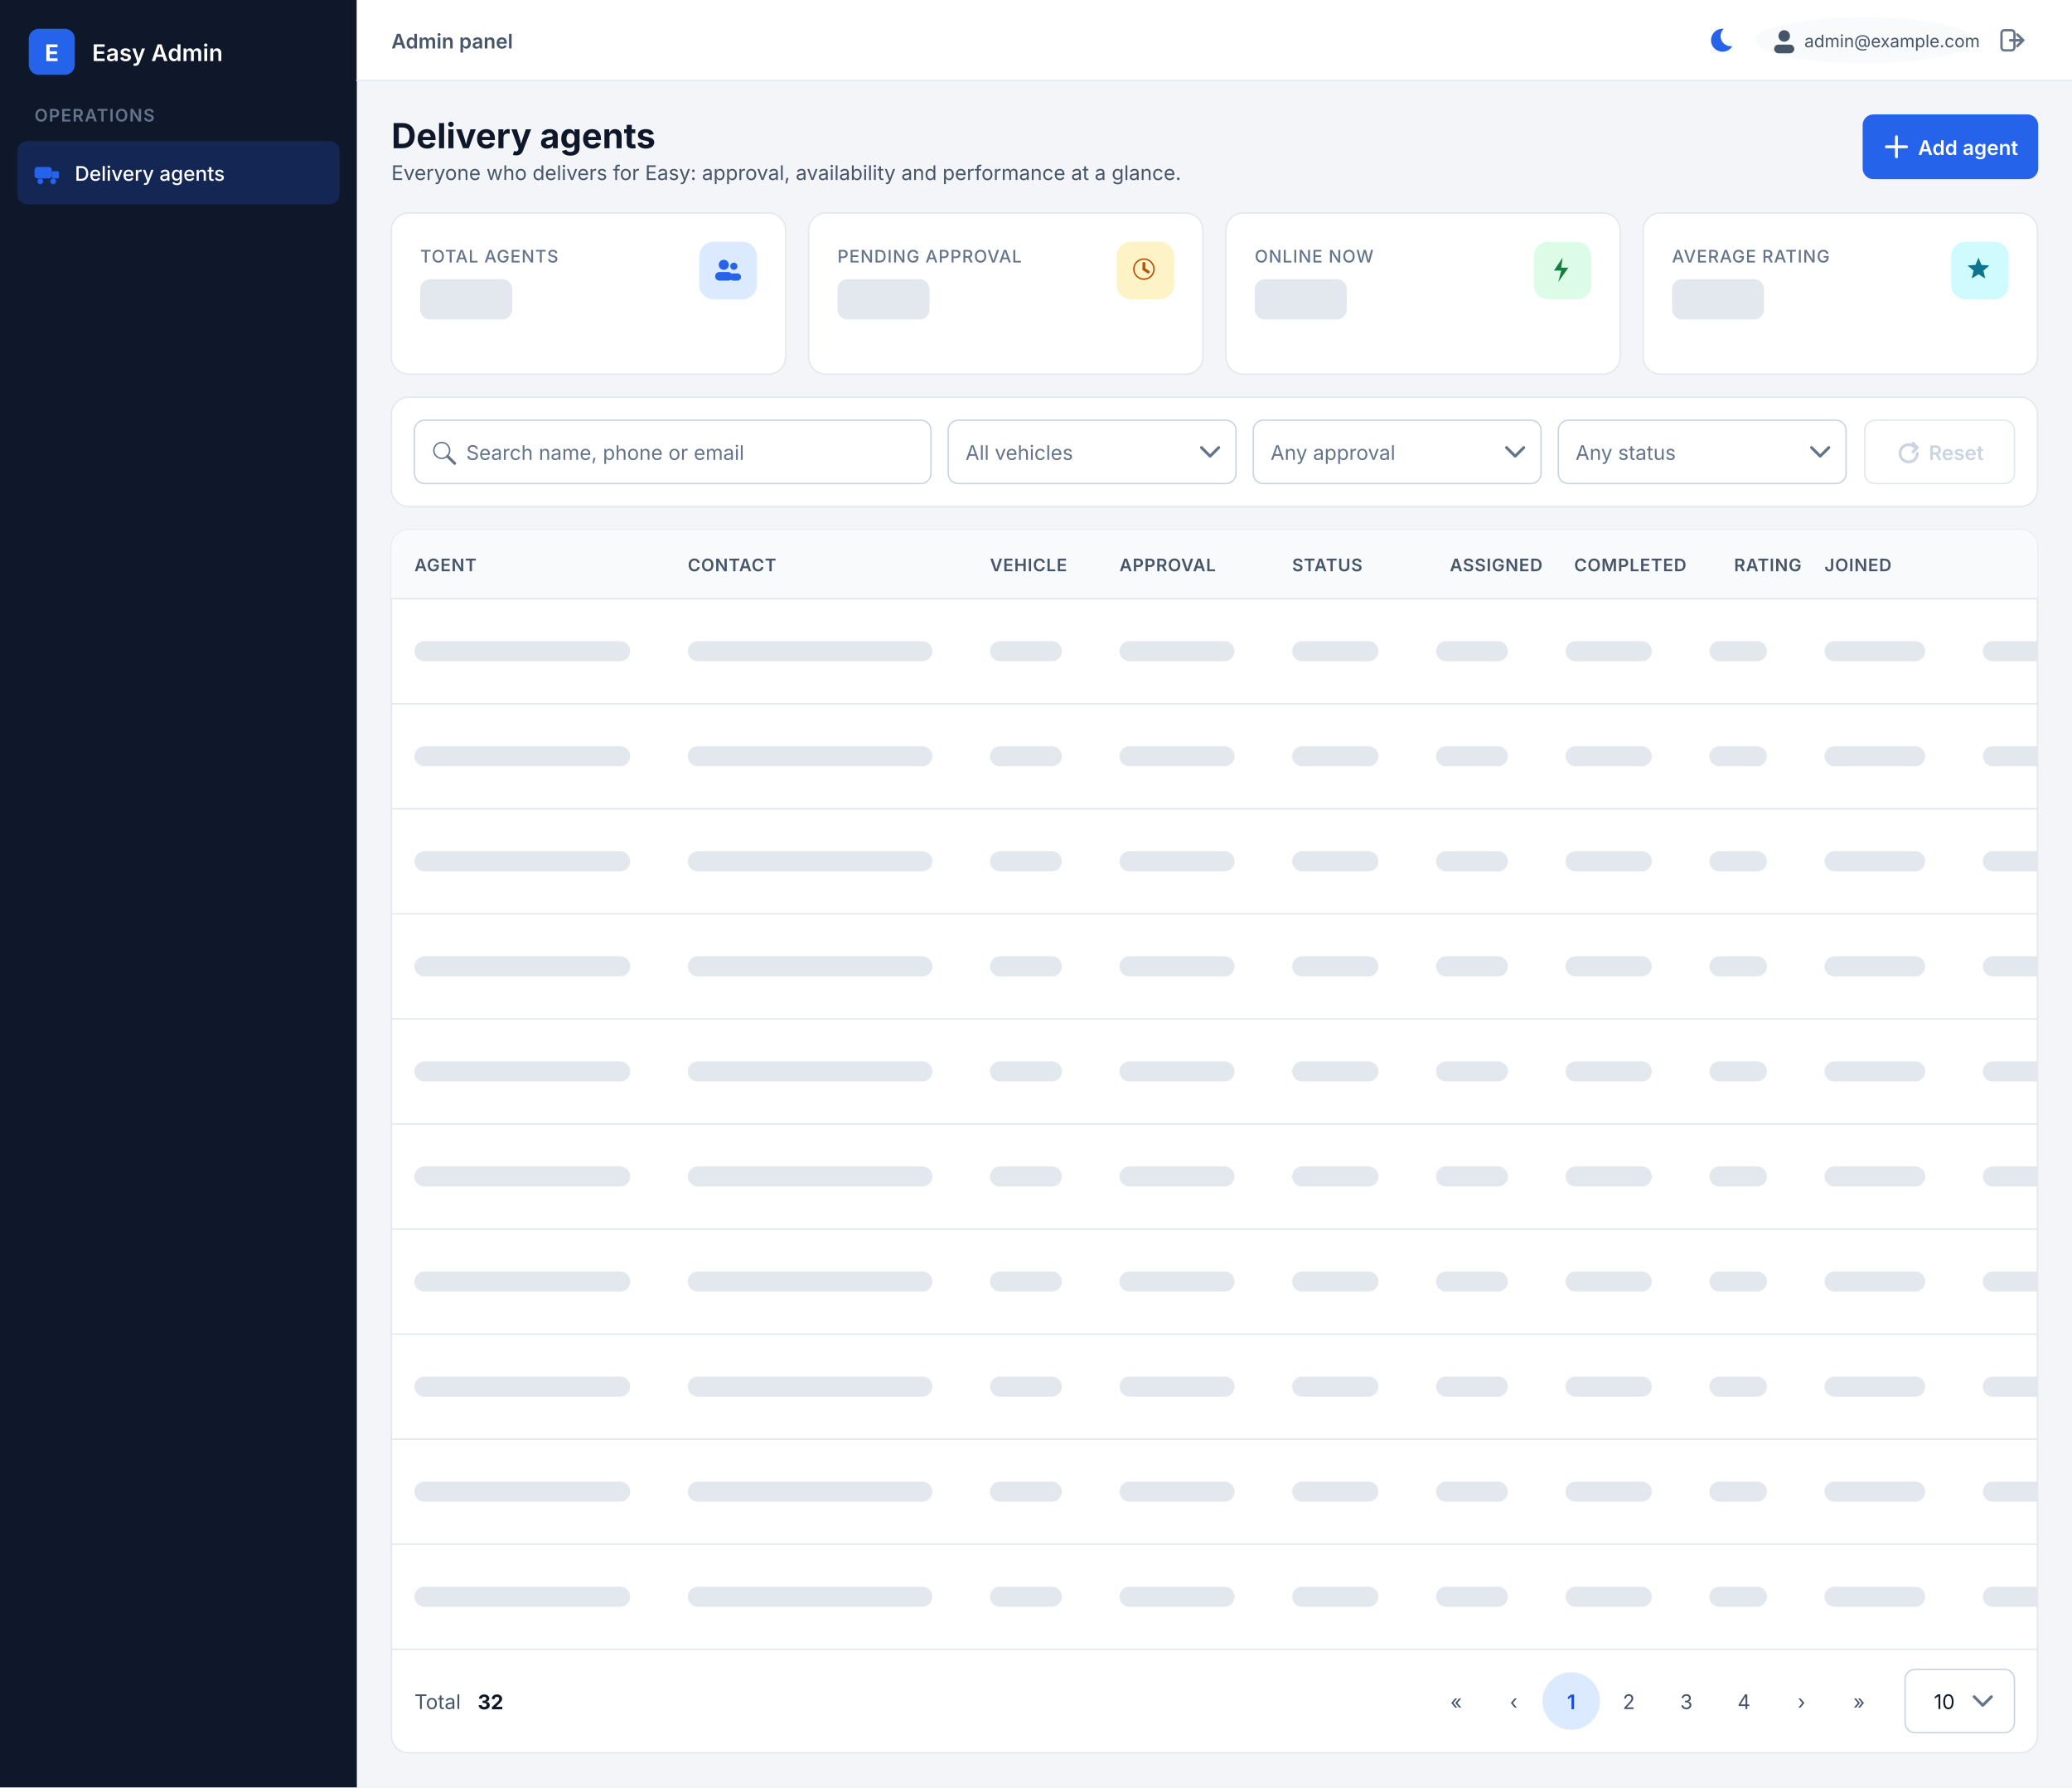
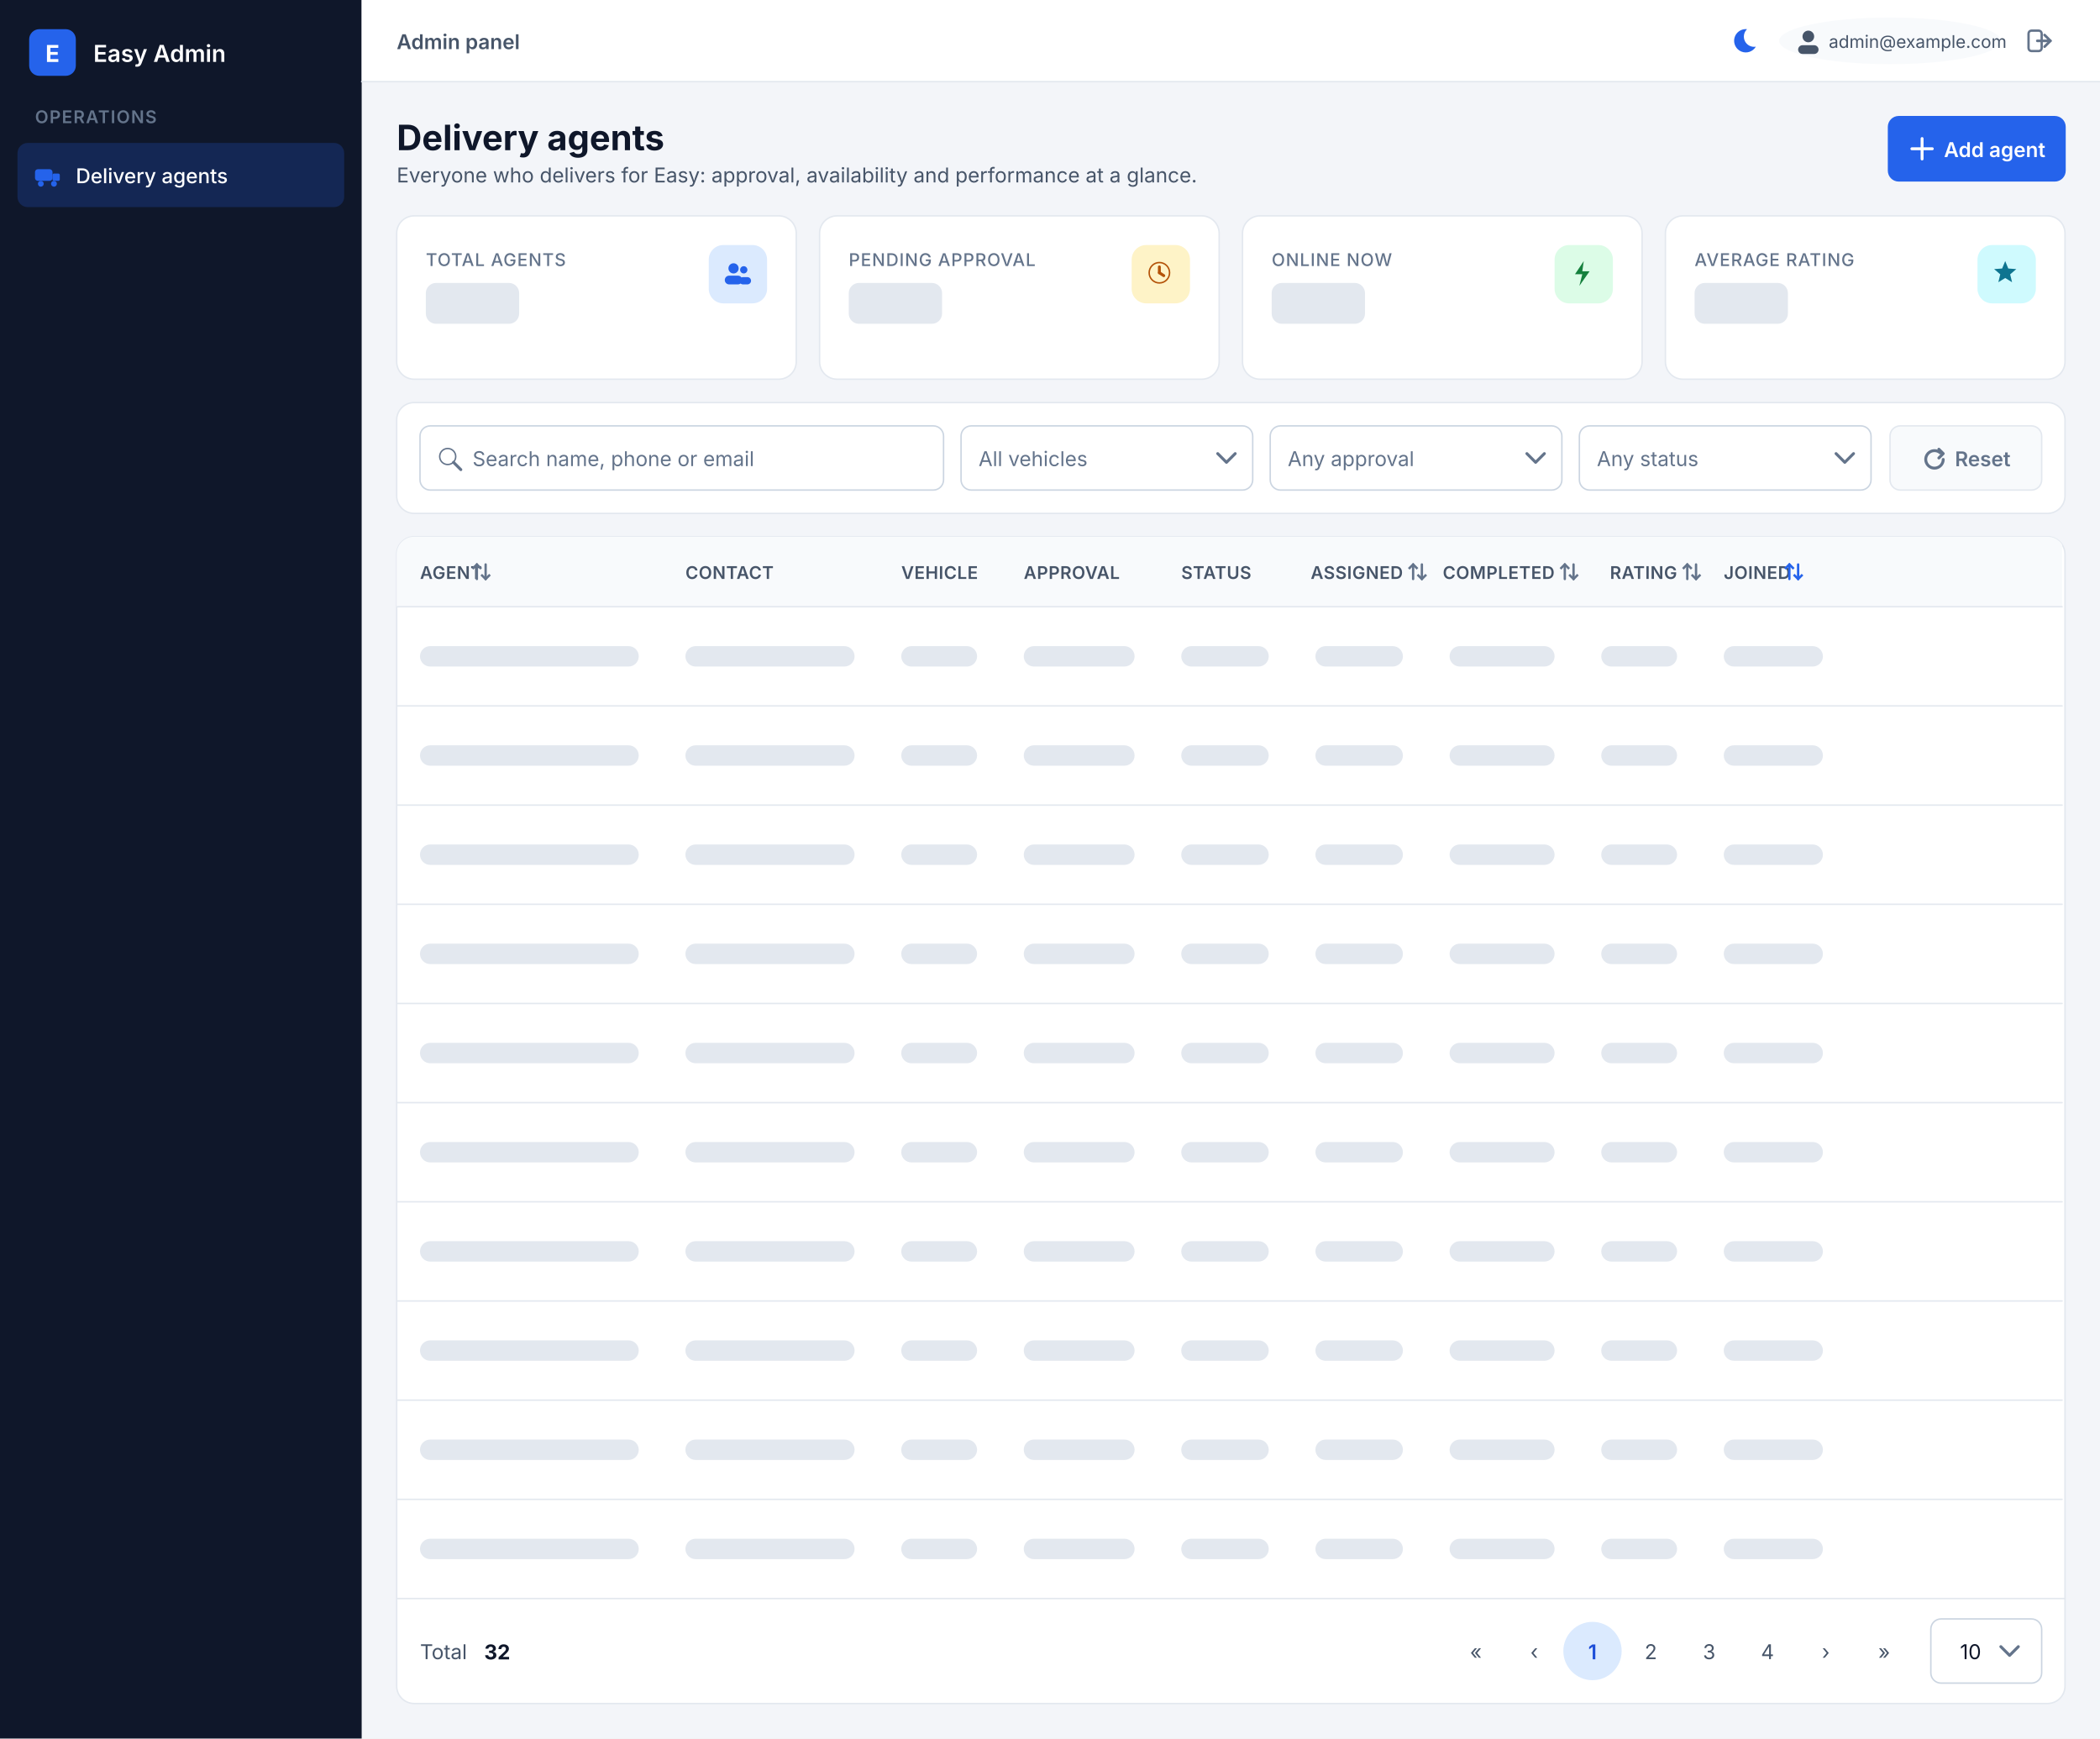
- <svg xmlns="http://www.w3.org/2000/svg" width="1440" height="1242" viewBox="0 0 1440 1242" font-family="Inter, Arial, sans-serif">
-   <rect x="0" y="0" width="1440" height="1242" rx="0" fill="#f3f5f9" />
-   <rect x="0" y="0" width="248" height="1242" rx="0" fill="#0f172a" />
+ <svg xmlns="http://www.w3.org/2000/svg" width="1440" height="1192" viewBox="0 0 1440 1192" font-family="Inter, Arial, sans-serif">
+   <rect x="0" y="0" width="1440" height="1192" rx="0" fill="#f3f5f9" />
+   <rect x="0" y="0" width="248" height="1192" rx="0" fill="#0f172a" />
  <rect x="20" y="20" width="32" height="32" rx="7" fill="#2563eb" />
  <text x="36" y="36.5" font-family="Inter, Arial, sans-serif" font-size="16" font-weight="700" fill="#ffffff" text-anchor="middle" dominant-baseline="middle">E</text>
  <text x="64" y="36.5" font-family="Inter, Arial, sans-serif" font-size="16" font-weight="600" fill="#ffffff" text-anchor="start" dominant-baseline="middle">Easy Admin</text>
  <text x="24" y="80" font-family="Inter, Arial, sans-serif" font-size="12" font-weight="600" fill="#64748b" text-anchor="start" letter-spacing="0.7" dominant-baseline="middle">OPERATIONS</text>
  <rect x="12" y="98" width="224" height="44" rx="7" fill="rgba(37,99,235,0.22)" />
  <rect x="24" y="116" width="12" height="8" rx="2" fill="#2563eb" />
  <rect x="36" y="119" width="5" height="5" rx="1" fill="#2563eb" />
  <circle cx="28" cy="126" r="2" fill="#2563eb" />
  <circle cx="37" cy="126" r="2" fill="#2563eb" />
  <text x="52" y="120.5" font-family="Inter, Arial, sans-serif" font-size="14" font-weight="500" fill="#ffffff" text-anchor="start" dominant-baseline="middle">Delivery agents</text>
  <rect x="248" y="0" width="1192" height="56" rx="0" fill="#ffffff" />
  <line x1="248" y1="56" x2="1440" y2="56" stroke="#e3e8ef" stroke-width="1" stroke-linecap="round" />
  <text x="272" y="28.5" font-family="Inter, Arial, sans-serif" font-size="14" font-weight="600" fill="#475569" text-anchor="start" dominant-baseline="middle">Admin panel</text>
  <rect x="1391" y="21" width="9" height="14" rx="2" fill="none" stroke="#64748b" stroke-width="1.6" />
  <line x1="1397" y1="28" x2="1406" y2="28" stroke="#64748b" stroke-width="1.8" stroke-linecap="round" />
  <polyline points="1402,24 1406,28 1402,32" fill="none" stroke="#64748b" stroke-width="1.8" stroke-linecap="round" stroke-linejoin="round" />
  <rect x="1220" y="12" width="152" height="32" rx="999" fill="#f8fafc" />
  <circle cx="1240" cy="25" r="4" fill="#475569" />
  <rect x="1233" y="31" width="14" height="6" rx="3" fill="#475569" />
  <text x="1254" y="28.5" font-family="Inter, Arial, sans-serif" font-size="12" font-weight="400" fill="#475569" text-anchor="start" dominant-baseline="middle">admin@example.com</text>
  <path d="M1198 20a8 8 0 1 0 6 12a7 7 0 0 1-6-12z" fill="#2563eb" />
  <text x="272" y="94" font-family="Inter, Arial, sans-serif" font-size="24" font-weight="700" fill="#0f172a" text-anchor="start" dominant-baseline="middle">Delivery agents</text>
  <text x="272" y="120" font-family="Inter, Arial, sans-serif" font-size="14" font-weight="400" fill="#475569" text-anchor="start" dominant-baseline="middle">Everyone who delivers for Easy: approval, availability and performance at a glance.</text>
  <rect x="1295" y="80" width="121" height="44" rx="7" fill="#2563eb" stroke="#2563eb" stroke-width="1" />
  <line x1="1318" y1="95" x2="1318" y2="109" stroke="#ffffff" stroke-width="2" stroke-linecap="round" />
  <line x1="1311" y1="102" x2="1325" y2="102" stroke="#ffffff" stroke-width="2" stroke-linecap="round" />
  <text x="1333" y="102.5" font-family="Inter, Arial, sans-serif" font-size="14" font-weight="600" fill="#ffffff" text-anchor="start" dominant-baseline="middle">Add agent</text>
  <rect x="272" y="148" width="274" height="112" rx="12" fill="#ffffff" stroke="#e3e8ef" stroke-width="1" />
  <text x="292" y="178" font-family="Inter, Arial, sans-serif" font-size="12" font-weight="500" fill="#64748b" text-anchor="start" letter-spacing="0.5" dominant-baseline="middle">TOTAL AGENTS</text>
  <rect x="292" y="194" width="64" height="28" rx="7" fill="#e3e8ef" />
  <rect x="486" y="168" width="40" height="40" rx="10" fill="#dbeafe" />
  <circle cx="503" cy="184" r="3.5" fill="#2563eb" />
  <circle cx="510" cy="185" r="2.5" fill="#2563eb" />
  <rect x="497" y="189" width="12" height="6" rx="3" fill="#2563eb" />
  <rect x="507" y="190" width="8" height="5" rx="2.5" fill="#2563eb" />
  <rect x="562" y="148" width="274" height="112" rx="12" fill="#ffffff" stroke="#e3e8ef" stroke-width="1" />
  <text x="582" y="178" font-family="Inter, Arial, sans-serif" font-size="12" font-weight="500" fill="#64748b" text-anchor="start" letter-spacing="0.5" dominant-baseline="middle">PENDING APPROVAL</text>
  <rect x="582" y="194" width="64" height="28" rx="7" fill="#e3e8ef" />
  <rect x="776" y="168" width="40" height="40" rx="10" fill="#fef3c7" />
  <circle cx="795" cy="187" r="7" fill="none" stroke="#b45309" />
  <line x1="795" y1="183" x2="795" y2="187" stroke="#b45309" stroke-width="2" stroke-linecap="round" />
  <line x1="795" y1="187" x2="798" y2="189" stroke="#b45309" stroke-width="2" stroke-linecap="round" />
  <rect x="852" y="148" width="274" height="112" rx="12" fill="#ffffff" stroke="#e3e8ef" stroke-width="1" />
  <text x="872" y="178" font-family="Inter, Arial, sans-serif" font-size="12" font-weight="500" fill="#64748b" text-anchor="start" letter-spacing="0.5" dominant-baseline="middle">ONLINE NOW</text>
  <rect x="872" y="194" width="64" height="28" rx="7" fill="#e3e8ef" />
  <rect x="1066" y="168" width="40" height="40" rx="10" fill="#dcfce7" />
  <polygon points="1086,179 1080,188 1085,188 1083,196 1090,186 1085,186" fill="#15803d" />
  <rect x="1142" y="148" width="274" height="112" rx="12" fill="#ffffff" stroke="#e3e8ef" stroke-width="1" />
  <text x="1162" y="178" font-family="Inter, Arial, sans-serif" font-size="12" font-weight="500" fill="#64748b" text-anchor="start" letter-spacing="0.5" dominant-baseline="middle">AVERAGE RATING</text>
  <rect x="1162" y="194" width="64" height="28" rx="7" fill="#e3e8ef" />
  <rect x="1356" y="168" width="40" height="40" rx="10" fill="#cffafe" />
  <polygon points="1375.0,179.0 1377.1,184.1 1382.6,184.5 1378.4,188.1 1379.7,193.5 1375.0,190.6 1370.3,193.5 1371.6,188.1 1367.4,184.5 1372.9,184.1" fill="#0e7490" />
  <rect x="272" y="276" width="1144" height="76" rx="12" fill="#ffffff" stroke="#e3e8ef" stroke-width="1" />
  <rect x="288" y="292" width="359" height="44" rx="7" fill="#ffffff" stroke="#cbd5e1" stroke-width="1" />
  <circle cx="307" cy="313" r="5.5" fill="none" stroke="#64748b" />
  <line x1="311" y1="317" x2="316" y2="322" stroke="#64748b" stroke-width="2" stroke-linecap="round" />
  <text x="324" y="314.5" font-family="Inter, Arial, sans-serif" font-size="14" font-weight="400" fill="#64748b" text-anchor="start" dominant-baseline="middle">Search name, phone or email</text>
  <rect x="659" y="292" width="200" height="44" rx="7" fill="#ffffff" stroke="#cbd5e1" stroke-width="1" />
  <text x="671" y="314.5" font-family="Inter, Arial, sans-serif" font-size="14" font-weight="400" fill="#64748b" text-anchor="start" dominant-baseline="middle">All vehicles</text>
  <polyline points="835,311 841,317 847,311" fill="none" stroke="#64748b" stroke-width="2" stroke-linecap="round" stroke-linejoin="round" />
  <rect x="871" y="292" width="200" height="44" rx="7" fill="#ffffff" stroke="#cbd5e1" stroke-width="1" />
  <text x="883" y="314.5" font-family="Inter, Arial, sans-serif" font-size="14" font-weight="400" fill="#64748b" text-anchor="start" dominant-baseline="middle">Any approval</text>
  <polyline points="1047,311 1053,317 1059,311" fill="none" stroke="#64748b" stroke-width="2" stroke-linecap="round" stroke-linejoin="round" />
  <rect x="1083" y="292" width="200" height="44" rx="7" fill="#ffffff" stroke="#cbd5e1" stroke-width="1" />
  <text x="1095" y="314.5" font-family="Inter, Arial, sans-serif" font-size="14" font-weight="400" fill="#64748b" text-anchor="start" dominant-baseline="middle">Any status</text>
  <polyline points="1259,311 1265,317 1271,311" fill="none" stroke="#64748b" stroke-width="2" stroke-linecap="round" stroke-linejoin="round" />
-   <rect x="1296" y="292" width="104" height="44" rx="7" fill="#ffffff" stroke="#e3e8ef" stroke-width="1" />
-   <path d="M1332.5 315a6 6 0 1 1-2-4.5" fill="none" stroke="#cbd5e1" stroke-width="2" stroke-linecap="round" />
-   <polyline points="1329.5,308 1332.5,311 1329.5,314" fill="none" stroke="#cbd5e1" stroke-width="2" stroke-linecap="round" stroke-linejoin="round" />
-   <text x="1340.5" y="314.5" font-family="Inter, Arial, sans-serif" font-size="14" font-weight="600" fill="#cbd5e1" text-anchor="start" dominant-baseline="middle">Reset</text>
-   <rect x="272" y="368" width="1144" height="850" rx="12" fill="#ffffff" stroke="#e3e8ef" stroke-width="1" />
+   <rect x="1296" y="292" width="104" height="44" rx="7" fill="#f8fafc" stroke="#e3e8ef" stroke-width="1" />
+   <path d="M1332.5 315a6 6 0 1 1-2-4.5" fill="none" stroke="#64748b" stroke-width="2" stroke-linecap="round" />
+   <polyline points="1329.5,308 1332.5,311 1329.5,314" fill="none" stroke="#64748b" stroke-width="2" stroke-linecap="round" stroke-linejoin="round" />
+   <text x="1340.5" y="314.5" font-family="Inter, Arial, sans-serif" font-size="14" font-weight="600" fill="#64748b" text-anchor="start" dominant-baseline="middle">Reset</text>
+   <rect x="272" y="368" width="1144" height="800" rx="12" fill="#ffffff" stroke="#e3e8ef" stroke-width="1" />
  <defs>
    <clipPath id="clip1784">
-       <rect x="272" y="368" width="1144" height="850" rx="12" />
+       <rect x="272" y="368" width="1144" height="800" rx="12" />
    </clipPath>
  </defs>
  <g clip-path="url(#clip1784)">
-     <rect x="272" y="368" width="1220" height="48" rx="0" fill="#f8fafc" />
-     <line x1="272" y1="416" x2="1492" y2="416" stroke="#e3e8ef" stroke-width="1" stroke-linecap="round" />
-     <text x="288" y="392.5" font-family="Inter, Arial, sans-serif" font-size="12" font-weight="600" fill="#475569" text-anchor="start" letter-spacing="0.4" dominant-baseline="middle">AGENT</text>
-     <text x="478" y="392.5" font-family="Inter, Arial, sans-serif" font-size="12" font-weight="600" fill="#475569" text-anchor="start" letter-spacing="0.4" dominant-baseline="middle">CONTACT</text>
-     <text x="688" y="392.5" font-family="Inter, Arial, sans-serif" font-size="12" font-weight="600" fill="#475569" text-anchor="start" letter-spacing="0.4" dominant-baseline="middle">VEHICLE</text>
-     <text x="778" y="392.5" font-family="Inter, Arial, sans-serif" font-size="12" font-weight="600" fill="#475569" text-anchor="start" letter-spacing="0.4" dominant-baseline="middle">APPROVAL</text>
-     <text x="898" y="392.5" font-family="Inter, Arial, sans-serif" font-size="12" font-weight="600" fill="#475569" text-anchor="start" letter-spacing="0.4" dominant-baseline="middle">STATUS</text>
-     <text x="1072" y="392.5" font-family="Inter, Arial, sans-serif" font-size="12" font-weight="600" fill="#475569" text-anchor="end" letter-spacing="0.4" dominant-baseline="middle">ASSIGNED</text>
-     <text x="1172" y="392.5" font-family="Inter, Arial, sans-serif" font-size="12" font-weight="600" fill="#475569" text-anchor="end" letter-spacing="0.4" dominant-baseline="middle">COMPLETED</text>
-     <text x="1252" y="392.5" font-family="Inter, Arial, sans-serif" font-size="12" font-weight="600" fill="#475569" text-anchor="end" letter-spacing="0.4" dominant-baseline="middle">RATING</text>
-     <text x="1268" y="392.5" font-family="Inter, Arial, sans-serif" font-size="12" font-weight="600" fill="#475569" text-anchor="start" letter-spacing="0.4" dominant-baseline="middle">JOINED</text>
-     <text x="1492" y="392.5" font-family="Inter, Arial, sans-serif" font-size="12" font-weight="600" fill="#475569" text-anchor="end" letter-spacing="0.4" dominant-baseline="middle" />
-     <rect x="288" y="445.5" width="150" height="14" rx="7" fill="#e3e8ef" />
-     <rect x="478" y="445.5" width="170" height="14" rx="7" fill="#e3e8ef" />
-     <rect x="688" y="445.5" width="50" height="14" rx="7" fill="#e3e8ef" />
-     <rect x="778" y="445.5" width="80" height="14" rx="7" fill="#e3e8ef" />
-     <rect x="898" y="445.5" width="60" height="14" rx="7" fill="#e3e8ef" />
-     <rect x="998" y="445.5" width="50" height="14" rx="7" fill="#e3e8ef" />
-     <rect x="1088" y="445.5" width="60" height="14" rx="7" fill="#e3e8ef" />
-     <rect x="1188" y="445.5" width="40" height="14" rx="7" fill="#e3e8ef" />
-     <rect x="1268" y="445.5" width="70" height="14" rx="7" fill="#e3e8ef" />
-     <rect x="1378" y="445.5" width="90" height="14" rx="7" fill="#e3e8ef" />
-     <line x1="272" y1="489" x2="1492" y2="489" stroke="#e3e8ef" stroke-width="1" stroke-linecap="round" />
-     <rect x="288" y="518.5" width="150" height="14" rx="7" fill="#e3e8ef" />
-     <rect x="478" y="518.5" width="170" height="14" rx="7" fill="#e3e8ef" />
-     <rect x="688" y="518.5" width="50" height="14" rx="7" fill="#e3e8ef" />
-     <rect x="778" y="518.5" width="80" height="14" rx="7" fill="#e3e8ef" />
-     <rect x="898" y="518.5" width="60" height="14" rx="7" fill="#e3e8ef" />
-     <rect x="998" y="518.5" width="50" height="14" rx="7" fill="#e3e8ef" />
-     <rect x="1088" y="518.5" width="60" height="14" rx="7" fill="#e3e8ef" />
-     <rect x="1188" y="518.5" width="40" height="14" rx="7" fill="#e3e8ef" />
-     <rect x="1268" y="518.5" width="70" height="14" rx="7" fill="#e3e8ef" />
-     <rect x="1378" y="518.5" width="90" height="14" rx="7" fill="#e3e8ef" />
-     <line x1="272" y1="562" x2="1492" y2="562" stroke="#e3e8ef" stroke-width="1" stroke-linecap="round" />
-     <rect x="288" y="591.5" width="150" height="14" rx="7" fill="#e3e8ef" />
-     <rect x="478" y="591.5" width="170" height="14" rx="7" fill="#e3e8ef" />
-     <rect x="688" y="591.5" width="50" height="14" rx="7" fill="#e3e8ef" />
-     <rect x="778" y="591.5" width="80" height="14" rx="7" fill="#e3e8ef" />
-     <rect x="898" y="591.5" width="60" height="14" rx="7" fill="#e3e8ef" />
-     <rect x="998" y="591.5" width="50" height="14" rx="7" fill="#e3e8ef" />
-     <rect x="1088" y="591.5" width="60" height="14" rx="7" fill="#e3e8ef" />
-     <rect x="1188" y="591.5" width="40" height="14" rx="7" fill="#e3e8ef" />
-     <rect x="1268" y="591.5" width="70" height="14" rx="7" fill="#e3e8ef" />
-     <rect x="1378" y="591.5" width="90" height="14" rx="7" fill="#e3e8ef" />
-     <line x1="272" y1="635" x2="1492" y2="635" stroke="#e3e8ef" stroke-width="1" stroke-linecap="round" />
-     <rect x="288" y="664.5" width="150" height="14" rx="7" fill="#e3e8ef" />
-     <rect x="478" y="664.5" width="170" height="14" rx="7" fill="#e3e8ef" />
-     <rect x="688" y="664.5" width="50" height="14" rx="7" fill="#e3e8ef" />
-     <rect x="778" y="664.5" width="80" height="14" rx="7" fill="#e3e8ef" />
-     <rect x="898" y="664.5" width="60" height="14" rx="7" fill="#e3e8ef" />
-     <rect x="998" y="664.5" width="50" height="14" rx="7" fill="#e3e8ef" />
-     <rect x="1088" y="664.5" width="60" height="14" rx="7" fill="#e3e8ef" />
-     <rect x="1188" y="664.5" width="40" height="14" rx="7" fill="#e3e8ef" />
-     <rect x="1268" y="664.5" width="70" height="14" rx="7" fill="#e3e8ef" />
-     <rect x="1378" y="664.5" width="90" height="14" rx="7" fill="#e3e8ef" />
-     <line x1="272" y1="708" x2="1492" y2="708" stroke="#e3e8ef" stroke-width="1" stroke-linecap="round" />
-     <rect x="288" y="737.5" width="150" height="14" rx="7" fill="#e3e8ef" />
-     <rect x="478" y="737.5" width="170" height="14" rx="7" fill="#e3e8ef" />
-     <rect x="688" y="737.5" width="50" height="14" rx="7" fill="#e3e8ef" />
-     <rect x="778" y="737.5" width="80" height="14" rx="7" fill="#e3e8ef" />
-     <rect x="898" y="737.5" width="60" height="14" rx="7" fill="#e3e8ef" />
-     <rect x="998" y="737.5" width="50" height="14" rx="7" fill="#e3e8ef" />
-     <rect x="1088" y="737.5" width="60" height="14" rx="7" fill="#e3e8ef" />
-     <rect x="1188" y="737.5" width="40" height="14" rx="7" fill="#e3e8ef" />
-     <rect x="1268" y="737.5" width="70" height="14" rx="7" fill="#e3e8ef" />
-     <rect x="1378" y="737.5" width="90" height="14" rx="7" fill="#e3e8ef" />
-     <line x1="272" y1="781" x2="1492" y2="781" stroke="#e3e8ef" stroke-width="1" stroke-linecap="round" />
-     <rect x="288" y="810.5" width="150" height="14" rx="7" fill="#e3e8ef" />
-     <rect x="478" y="810.5" width="170" height="14" rx="7" fill="#e3e8ef" />
-     <rect x="688" y="810.5" width="50" height="14" rx="7" fill="#e3e8ef" />
-     <rect x="778" y="810.5" width="80" height="14" rx="7" fill="#e3e8ef" />
-     <rect x="898" y="810.5" width="60" height="14" rx="7" fill="#e3e8ef" />
-     <rect x="998" y="810.5" width="50" height="14" rx="7" fill="#e3e8ef" />
-     <rect x="1088" y="810.5" width="60" height="14" rx="7" fill="#e3e8ef" />
-     <rect x="1188" y="810.5" width="40" height="14" rx="7" fill="#e3e8ef" />
-     <rect x="1268" y="810.5" width="70" height="14" rx="7" fill="#e3e8ef" />
-     <rect x="1378" y="810.5" width="90" height="14" rx="7" fill="#e3e8ef" />
-     <line x1="272" y1="854" x2="1492" y2="854" stroke="#e3e8ef" stroke-width="1" stroke-linecap="round" />
-     <rect x="288" y="883.5" width="150" height="14" rx="7" fill="#e3e8ef" />
-     <rect x="478" y="883.5" width="170" height="14" rx="7" fill="#e3e8ef" />
-     <rect x="688" y="883.5" width="50" height="14" rx="7" fill="#e3e8ef" />
-     <rect x="778" y="883.5" width="80" height="14" rx="7" fill="#e3e8ef" />
-     <rect x="898" y="883.5" width="60" height="14" rx="7" fill="#e3e8ef" />
-     <rect x="998" y="883.5" width="50" height="14" rx="7" fill="#e3e8ef" />
-     <rect x="1088" y="883.5" width="60" height="14" rx="7" fill="#e3e8ef" />
-     <rect x="1188" y="883.5" width="40" height="14" rx="7" fill="#e3e8ef" />
-     <rect x="1268" y="883.5" width="70" height="14" rx="7" fill="#e3e8ef" />
-     <rect x="1378" y="883.5" width="90" height="14" rx="7" fill="#e3e8ef" />
-     <line x1="272" y1="927" x2="1492" y2="927" stroke="#e3e8ef" stroke-width="1" stroke-linecap="round" />
-     <rect x="288" y="956.5" width="150" height="14" rx="7" fill="#e3e8ef" />
-     <rect x="478" y="956.5" width="170" height="14" rx="7" fill="#e3e8ef" />
-     <rect x="688" y="956.5" width="50" height="14" rx="7" fill="#e3e8ef" />
-     <rect x="778" y="956.5" width="80" height="14" rx="7" fill="#e3e8ef" />
-     <rect x="898" y="956.5" width="60" height="14" rx="7" fill="#e3e8ef" />
-     <rect x="998" y="956.5" width="50" height="14" rx="7" fill="#e3e8ef" />
-     <rect x="1088" y="956.5" width="60" height="14" rx="7" fill="#e3e8ef" />
-     <rect x="1188" y="956.5" width="40" height="14" rx="7" fill="#e3e8ef" />
-     <rect x="1268" y="956.5" width="70" height="14" rx="7" fill="#e3e8ef" />
-     <rect x="1378" y="956.5" width="90" height="14" rx="7" fill="#e3e8ef" />
-     <line x1="272" y1="1000" x2="1492" y2="1000" stroke="#e3e8ef" stroke-width="1" stroke-linecap="round" />
-     <rect x="288" y="1029.5" width="150" height="14" rx="7" fill="#e3e8ef" />
-     <rect x="478" y="1029.5" width="170" height="14" rx="7" fill="#e3e8ef" />
-     <rect x="688" y="1029.5" width="50" height="14" rx="7" fill="#e3e8ef" />
-     <rect x="778" y="1029.5" width="80" height="14" rx="7" fill="#e3e8ef" />
-     <rect x="898" y="1029.5" width="60" height="14" rx="7" fill="#e3e8ef" />
-     <rect x="998" y="1029.5" width="50" height="14" rx="7" fill="#e3e8ef" />
-     <rect x="1088" y="1029.5" width="60" height="14" rx="7" fill="#e3e8ef" />
-     <rect x="1188" y="1029.5" width="40" height="14" rx="7" fill="#e3e8ef" />
-     <rect x="1268" y="1029.5" width="70" height="14" rx="7" fill="#e3e8ef" />
-     <rect x="1378" y="1029.5" width="90" height="14" rx="7" fill="#e3e8ef" />
-     <line x1="272" y1="1073" x2="1492" y2="1073" stroke="#e3e8ef" stroke-width="1" stroke-linecap="round" />
-     <rect x="288" y="1102.5" width="150" height="14" rx="7" fill="#e3e8ef" />
-     <rect x="478" y="1102.5" width="170" height="14" rx="7" fill="#e3e8ef" />
-     <rect x="688" y="1102.5" width="50" height="14" rx="7" fill="#e3e8ef" />
-     <rect x="778" y="1102.5" width="80" height="14" rx="7" fill="#e3e8ef" />
-     <rect x="898" y="1102.5" width="60" height="14" rx="7" fill="#e3e8ef" />
-     <rect x="998" y="1102.5" width="50" height="14" rx="7" fill="#e3e8ef" />
-     <rect x="1088" y="1102.5" width="60" height="14" rx="7" fill="#e3e8ef" />
-     <rect x="1188" y="1102.5" width="40" height="14" rx="7" fill="#e3e8ef" />
-     <rect x="1268" y="1102.5" width="70" height="14" rx="7" fill="#e3e8ef" />
-     <rect x="1378" y="1102.5" width="90" height="14" rx="7" fill="#e3e8ef" />
-     <line x1="272" y1="1146" x2="1492" y2="1146" stroke="#e3e8ef" stroke-width="1" stroke-linecap="round" />
-     <text x="288" y="1182.5" font-family="Inter, Arial, sans-serif" font-size="14" font-weight="400" fill="#475569" text-anchor="start" dominant-baseline="middle">Total</text>
-     <text x="332" y="1182.5" font-family="Inter, Arial, sans-serif" font-size="14" font-weight="700" fill="#0f172a" text-anchor="start" dominant-baseline="middle">32</text>
-     <rect x="1324" y="1160" width="76" height="44" rx="7" fill="#ffffff" stroke="#cbd5e1" stroke-width="1" />
-     <text x="1344" y="1182.5" font-family="Inter, Arial, sans-serif" font-size="14" font-weight="400" fill="#0f172a" text-anchor="start" dominant-baseline="middle">10</text>
-     <polyline points="1372,1179 1378,1185 1384,1179" fill="none" stroke="#64748b" stroke-width="2" stroke-linecap="round" stroke-linejoin="round" />
-     <text x="1292" y="1182.5" font-family="Inter, Arial, sans-serif" font-size="14" font-weight="400" fill="#475569" text-anchor="middle" dominant-baseline="middle">»</text>
-     <text x="1252" y="1182.5" font-family="Inter, Arial, sans-serif" font-size="14" font-weight="400" fill="#475569" text-anchor="middle" dominant-baseline="middle">›</text>
-     <text x="1212" y="1182.5" font-family="Inter, Arial, sans-serif" font-size="14" font-weight="400" fill="#475569" text-anchor="middle" dominant-baseline="middle">4</text>
-     <text x="1172" y="1182.5" font-family="Inter, Arial, sans-serif" font-size="14" font-weight="400" fill="#475569" text-anchor="middle" dominant-baseline="middle">3</text>
-     <text x="1132" y="1182.5" font-family="Inter, Arial, sans-serif" font-size="14" font-weight="400" fill="#475569" text-anchor="middle" dominant-baseline="middle">2</text>
-     <circle cx="1092" cy="1182" r="20" fill="#dbeafe" />
-     <text x="1092" y="1182.5" font-family="Inter, Arial, sans-serif" font-size="14" font-weight="600" fill="#1d4ed8" text-anchor="middle" dominant-baseline="middle">1</text>
-     <text x="1052" y="1182.5" font-family="Inter, Arial, sans-serif" font-size="14" font-weight="400" fill="#475569" text-anchor="middle" dominant-baseline="middle">‹</text>
-     <text x="1012" y="1182.5" font-family="Inter, Arial, sans-serif" font-size="14" font-weight="400" fill="#475569" text-anchor="middle" dominant-baseline="middle">«</text>
+     <rect x="272" y="368" width="1142" height="48" rx="0" fill="#f8fafc" />
+     <line x1="272" y1="416" x2="1414" y2="416" stroke="#e3e8ef" stroke-width="1" stroke-linecap="round" />
+     <text x="288" y="392.5" font-family="Inter, Arial, sans-serif" font-size="12" font-weight="600" fill="#475569" text-anchor="start" letter-spacing="0.24" dominant-baseline="middle">AGENT</text>
+     <line x1="327" y1="387" x2="327" y2="397" stroke="#64748b" stroke-width="1.6" stroke-linecap="round" />
+     <polyline points="324,390 327,387 330,390" fill="none" stroke="#64748b" stroke-width="1.6" />
+     <line x1="333" y1="387" x2="333" y2="397" stroke="#64748b" stroke-width="1.6" stroke-linecap="round" />
+     <polyline points="330,394 333,397 336,394" fill="none" stroke="#64748b" stroke-width="1.6" />
+     <text x="470" y="392.5" font-family="Inter, Arial, sans-serif" font-size="12" font-weight="600" fill="#475569" text-anchor="start" letter-spacing="0.24" dominant-baseline="middle">CONTACT</text>
+     <text x="618" y="392.5" font-family="Inter, Arial, sans-serif" font-size="12" font-weight="600" fill="#475569" text-anchor="start" letter-spacing="0.24" dominant-baseline="middle">VEHICLE</text>
+     <text x="702" y="392.5" font-family="Inter, Arial, sans-serif" font-size="12" font-weight="600" fill="#475569" text-anchor="start" letter-spacing="0.24" dominant-baseline="middle">APPROVAL</text>
+     <text x="810" y="392.5" font-family="Inter, Arial, sans-serif" font-size="12" font-weight="600" fill="#475569" text-anchor="start" letter-spacing="0.24" dominant-baseline="middle">STATUS</text>
+     <text x="962" y="392.5" font-family="Inter, Arial, sans-serif" font-size="12" font-weight="600" fill="#475569" text-anchor="end" letter-spacing="0.24" dominant-baseline="middle">ASSIGNED</text>
+     <line x1="969" y1="387" x2="969" y2="397" stroke="#64748b" stroke-width="1.6" stroke-linecap="round" />
+     <polyline points="966,390 969,387 972,390" fill="none" stroke="#64748b" stroke-width="1.6" />
+     <line x1="975" y1="387" x2="975" y2="397" stroke="#64748b" stroke-width="1.6" stroke-linecap="round" />
+     <polyline points="972,394 975,397 978,394" fill="none" stroke="#64748b" stroke-width="1.6" />
+     <text x="1066" y="392.5" font-family="Inter, Arial, sans-serif" font-size="12" font-weight="600" fill="#475569" text-anchor="end" letter-spacing="0.24" dominant-baseline="middle">COMPLETED</text>
+     <line x1="1073" y1="387" x2="1073" y2="397" stroke="#64748b" stroke-width="1.6" stroke-linecap="round" />
+     <polyline points="1070,390 1073,387 1076,390" fill="none" stroke="#64748b" stroke-width="1.6" />
+     <line x1="1079" y1="387" x2="1079" y2="397" stroke="#64748b" stroke-width="1.6" stroke-linecap="round" />
+     <polyline points="1076,394 1079,397 1082,394" fill="none" stroke="#64748b" stroke-width="1.6" />
+     <text x="1150" y="392.5" font-family="Inter, Arial, sans-serif" font-size="12" font-weight="600" fill="#475569" text-anchor="end" letter-spacing="0.24" dominant-baseline="middle">RATING</text>
+     <line x1="1157" y1="387" x2="1157" y2="397" stroke="#64748b" stroke-width="1.6" stroke-linecap="round" />
+     <polyline points="1154,390 1157,387 1160,390" fill="none" stroke="#64748b" stroke-width="1.6" />
+     <line x1="1163" y1="387" x2="1163" y2="397" stroke="#64748b" stroke-width="1.6" stroke-linecap="round" />
+     <polyline points="1160,394 1163,397 1166,394" fill="none" stroke="#64748b" stroke-width="1.6" />
+     <text x="1182" y="392.5" font-family="Inter, Arial, sans-serif" font-size="12" font-weight="600" fill="#475569" text-anchor="start" letter-spacing="0.24" dominant-baseline="middle">JOINED</text>
+     <line x1="1227" y1="387" x2="1227" y2="397" stroke="#2563eb" stroke-width="1.6" stroke-linecap="round" />
+     <polyline points="1224,390 1227,387 1230,390" fill="none" stroke="#2563eb" stroke-width="1.6" />
+     <line x1="1233" y1="387" x2="1233" y2="397" stroke="#2563eb" stroke-width="1.6" stroke-linecap="round" />
+     <polyline points="1230,394 1233,397 1236,394" fill="none" stroke="#2563eb" stroke-width="1.6" />
+     <rect x="288" y="443" width="150" height="14" rx="7" fill="#e3e8ef" />
+     <rect x="470" y="443" width="116" height="14" rx="7" fill="#e3e8ef" />
+     <rect x="618" y="443" width="52" height="14" rx="7" fill="#e3e8ef" />
+     <rect x="702" y="443" width="76" height="14" rx="7" fill="#e3e8ef" />
+     <rect x="810" y="443" width="60" height="14" rx="7" fill="#e3e8ef" />
+     <rect x="902" y="443" width="60" height="14" rx="7" fill="#e3e8ef" />
+     <rect x="994" y="443" width="72" height="14" rx="7" fill="#e3e8ef" />
+     <rect x="1098" y="443" width="52" height="14" rx="7" fill="#e3e8ef" />
+     <rect x="1182" y="443" width="68" height="14" rx="7" fill="#e3e8ef" />
+     <line x1="272" y1="484" x2="1414" y2="484" stroke="#e3e8ef" stroke-width="1" stroke-linecap="round" />
+     <rect x="288" y="511" width="150" height="14" rx="7" fill="#e3e8ef" />
+     <rect x="470" y="511" width="116" height="14" rx="7" fill="#e3e8ef" />
+     <rect x="618" y="511" width="52" height="14" rx="7" fill="#e3e8ef" />
+     <rect x="702" y="511" width="76" height="14" rx="7" fill="#e3e8ef" />
+     <rect x="810" y="511" width="60" height="14" rx="7" fill="#e3e8ef" />
+     <rect x="902" y="511" width="60" height="14" rx="7" fill="#e3e8ef" />
+     <rect x="994" y="511" width="72" height="14" rx="7" fill="#e3e8ef" />
+     <rect x="1098" y="511" width="52" height="14" rx="7" fill="#e3e8ef" />
+     <rect x="1182" y="511" width="68" height="14" rx="7" fill="#e3e8ef" />
+     <line x1="272" y1="552" x2="1414" y2="552" stroke="#e3e8ef" stroke-width="1" stroke-linecap="round" />
+     <rect x="288" y="579" width="150" height="14" rx="7" fill="#e3e8ef" />
+     <rect x="470" y="579" width="116" height="14" rx="7" fill="#e3e8ef" />
+     <rect x="618" y="579" width="52" height="14" rx="7" fill="#e3e8ef" />
+     <rect x="702" y="579" width="76" height="14" rx="7" fill="#e3e8ef" />
+     <rect x="810" y="579" width="60" height="14" rx="7" fill="#e3e8ef" />
+     <rect x="902" y="579" width="60" height="14" rx="7" fill="#e3e8ef" />
+     <rect x="994" y="579" width="72" height="14" rx="7" fill="#e3e8ef" />
+     <rect x="1098" y="579" width="52" height="14" rx="7" fill="#e3e8ef" />
+     <rect x="1182" y="579" width="68" height="14" rx="7" fill="#e3e8ef" />
+     <line x1="272" y1="620" x2="1414" y2="620" stroke="#e3e8ef" stroke-width="1" stroke-linecap="round" />
+     <rect x="288" y="647" width="150" height="14" rx="7" fill="#e3e8ef" />
+     <rect x="470" y="647" width="116" height="14" rx="7" fill="#e3e8ef" />
+     <rect x="618" y="647" width="52" height="14" rx="7" fill="#e3e8ef" />
+     <rect x="702" y="647" width="76" height="14" rx="7" fill="#e3e8ef" />
+     <rect x="810" y="647" width="60" height="14" rx="7" fill="#e3e8ef" />
+     <rect x="902" y="647" width="60" height="14" rx="7" fill="#e3e8ef" />
+     <rect x="994" y="647" width="72" height="14" rx="7" fill="#e3e8ef" />
+     <rect x="1098" y="647" width="52" height="14" rx="7" fill="#e3e8ef" />
+     <rect x="1182" y="647" width="68" height="14" rx="7" fill="#e3e8ef" />
+     <line x1="272" y1="688" x2="1414" y2="688" stroke="#e3e8ef" stroke-width="1" stroke-linecap="round" />
+     <rect x="288" y="715" width="150" height="14" rx="7" fill="#e3e8ef" />
+     <rect x="470" y="715" width="116" height="14" rx="7" fill="#e3e8ef" />
+     <rect x="618" y="715" width="52" height="14" rx="7" fill="#e3e8ef" />
+     <rect x="702" y="715" width="76" height="14" rx="7" fill="#e3e8ef" />
+     <rect x="810" y="715" width="60" height="14" rx="7" fill="#e3e8ef" />
+     <rect x="902" y="715" width="60" height="14" rx="7" fill="#e3e8ef" />
+     <rect x="994" y="715" width="72" height="14" rx="7" fill="#e3e8ef" />
+     <rect x="1098" y="715" width="52" height="14" rx="7" fill="#e3e8ef" />
+     <rect x="1182" y="715" width="68" height="14" rx="7" fill="#e3e8ef" />
+     <line x1="272" y1="756" x2="1414" y2="756" stroke="#e3e8ef" stroke-width="1" stroke-linecap="round" />
+     <rect x="288" y="783" width="150" height="14" rx="7" fill="#e3e8ef" />
+     <rect x="470" y="783" width="116" height="14" rx="7" fill="#e3e8ef" />
+     <rect x="618" y="783" width="52" height="14" rx="7" fill="#e3e8ef" />
+     <rect x="702" y="783" width="76" height="14" rx="7" fill="#e3e8ef" />
+     <rect x="810" y="783" width="60" height="14" rx="7" fill="#e3e8ef" />
+     <rect x="902" y="783" width="60" height="14" rx="7" fill="#e3e8ef" />
+     <rect x="994" y="783" width="72" height="14" rx="7" fill="#e3e8ef" />
+     <rect x="1098" y="783" width="52" height="14" rx="7" fill="#e3e8ef" />
+     <rect x="1182" y="783" width="68" height="14" rx="7" fill="#e3e8ef" />
+     <line x1="272" y1="824" x2="1414" y2="824" stroke="#e3e8ef" stroke-width="1" stroke-linecap="round" />
+     <rect x="288" y="851" width="150" height="14" rx="7" fill="#e3e8ef" />
+     <rect x="470" y="851" width="116" height="14" rx="7" fill="#e3e8ef" />
+     <rect x="618" y="851" width="52" height="14" rx="7" fill="#e3e8ef" />
+     <rect x="702" y="851" width="76" height="14" rx="7" fill="#e3e8ef" />
+     <rect x="810" y="851" width="60" height="14" rx="7" fill="#e3e8ef" />
+     <rect x="902" y="851" width="60" height="14" rx="7" fill="#e3e8ef" />
+     <rect x="994" y="851" width="72" height="14" rx="7" fill="#e3e8ef" />
+     <rect x="1098" y="851" width="52" height="14" rx="7" fill="#e3e8ef" />
+     <rect x="1182" y="851" width="68" height="14" rx="7" fill="#e3e8ef" />
+     <line x1="272" y1="892" x2="1414" y2="892" stroke="#e3e8ef" stroke-width="1" stroke-linecap="round" />
+     <rect x="288" y="919" width="150" height="14" rx="7" fill="#e3e8ef" />
+     <rect x="470" y="919" width="116" height="14" rx="7" fill="#e3e8ef" />
+     <rect x="618" y="919" width="52" height="14" rx="7" fill="#e3e8ef" />
+     <rect x="702" y="919" width="76" height="14" rx="7" fill="#e3e8ef" />
+     <rect x="810" y="919" width="60" height="14" rx="7" fill="#e3e8ef" />
+     <rect x="902" y="919" width="60" height="14" rx="7" fill="#e3e8ef" />
+     <rect x="994" y="919" width="72" height="14" rx="7" fill="#e3e8ef" />
+     <rect x="1098" y="919" width="52" height="14" rx="7" fill="#e3e8ef" />
+     <rect x="1182" y="919" width="68" height="14" rx="7" fill="#e3e8ef" />
+     <line x1="272" y1="960" x2="1414" y2="960" stroke="#e3e8ef" stroke-width="1" stroke-linecap="round" />
+     <rect x="288" y="987" width="150" height="14" rx="7" fill="#e3e8ef" />
+     <rect x="470" y="987" width="116" height="14" rx="7" fill="#e3e8ef" />
+     <rect x="618" y="987" width="52" height="14" rx="7" fill="#e3e8ef" />
+     <rect x="702" y="987" width="76" height="14" rx="7" fill="#e3e8ef" />
+     <rect x="810" y="987" width="60" height="14" rx="7" fill="#e3e8ef" />
+     <rect x="902" y="987" width="60" height="14" rx="7" fill="#e3e8ef" />
+     <rect x="994" y="987" width="72" height="14" rx="7" fill="#e3e8ef" />
+     <rect x="1098" y="987" width="52" height="14" rx="7" fill="#e3e8ef" />
+     <rect x="1182" y="987" width="68" height="14" rx="7" fill="#e3e8ef" />
+     <line x1="272" y1="1028" x2="1414" y2="1028" stroke="#e3e8ef" stroke-width="1" stroke-linecap="round" />
+     <rect x="288" y="1055" width="150" height="14" rx="7" fill="#e3e8ef" />
+     <rect x="470" y="1055" width="116" height="14" rx="7" fill="#e3e8ef" />
+     <rect x="618" y="1055" width="52" height="14" rx="7" fill="#e3e8ef" />
+     <rect x="702" y="1055" width="76" height="14" rx="7" fill="#e3e8ef" />
+     <rect x="810" y="1055" width="60" height="14" rx="7" fill="#e3e8ef" />
+     <rect x="902" y="1055" width="60" height="14" rx="7" fill="#e3e8ef" />
+     <rect x="994" y="1055" width="72" height="14" rx="7" fill="#e3e8ef" />
+     <rect x="1098" y="1055" width="52" height="14" rx="7" fill="#e3e8ef" />
+     <rect x="1182" y="1055" width="68" height="14" rx="7" fill="#e3e8ef" />
+     <line x1="272" y1="1096" x2="1416" y2="1096" stroke="#e3e8ef" stroke-width="1" stroke-linecap="round" />
+     <text x="288" y="1132.5" font-family="Inter, Arial, sans-serif" font-size="14" font-weight="400" fill="#475569" text-anchor="start" dominant-baseline="middle">Total</text>
+     <text x="332" y="1132.5" font-family="Inter, Arial, sans-serif" font-size="14" font-weight="700" fill="#0f172a" text-anchor="start" dominant-baseline="middle">32</text>
+     <rect x="1324" y="1110" width="76" height="44" rx="7" fill="#ffffff" stroke="#cbd5e1" stroke-width="1" />
+     <text x="1344" y="1132.5" font-family="Inter, Arial, sans-serif" font-size="14" font-weight="400" fill="#0f172a" text-anchor="start" dominant-baseline="middle">10</text>
+     <polyline points="1372,1129 1378,1135 1384,1129" fill="none" stroke="#64748b" stroke-width="2" stroke-linecap="round" stroke-linejoin="round" />
+     <text x="1292" y="1132.5" font-family="Inter, Arial, sans-serif" font-size="14" font-weight="400" fill="#475569" text-anchor="middle" dominant-baseline="middle">»</text>
+     <text x="1252" y="1132.5" font-family="Inter, Arial, sans-serif" font-size="14" font-weight="400" fill="#475569" text-anchor="middle" dominant-baseline="middle">›</text>
+     <text x="1212" y="1132.5" font-family="Inter, Arial, sans-serif" font-size="14" font-weight="400" fill="#475569" text-anchor="middle" dominant-baseline="middle">4</text>
+     <text x="1172" y="1132.5" font-family="Inter, Arial, sans-serif" font-size="14" font-weight="400" fill="#475569" text-anchor="middle" dominant-baseline="middle">3</text>
+     <text x="1132" y="1132.5" font-family="Inter, Arial, sans-serif" font-size="14" font-weight="400" fill="#475569" text-anchor="middle" dominant-baseline="middle">2</text>
+     <circle cx="1092" cy="1132" r="20" fill="#dbeafe" />
+     <text x="1092" y="1132.5" font-family="Inter, Arial, sans-serif" font-size="14" font-weight="600" fill="#1d4ed8" text-anchor="middle" dominant-baseline="middle">1</text>
+     <text x="1052" y="1132.5" font-family="Inter, Arial, sans-serif" font-size="14" font-weight="400" fill="#475569" text-anchor="middle" dominant-baseline="middle">‹</text>
+     <text x="1012" y="1132.5" font-family="Inter, Arial, sans-serif" font-size="14" font-weight="400" fill="#475569" text-anchor="middle" dominant-baseline="middle">«</text>
  </g>
</svg>
